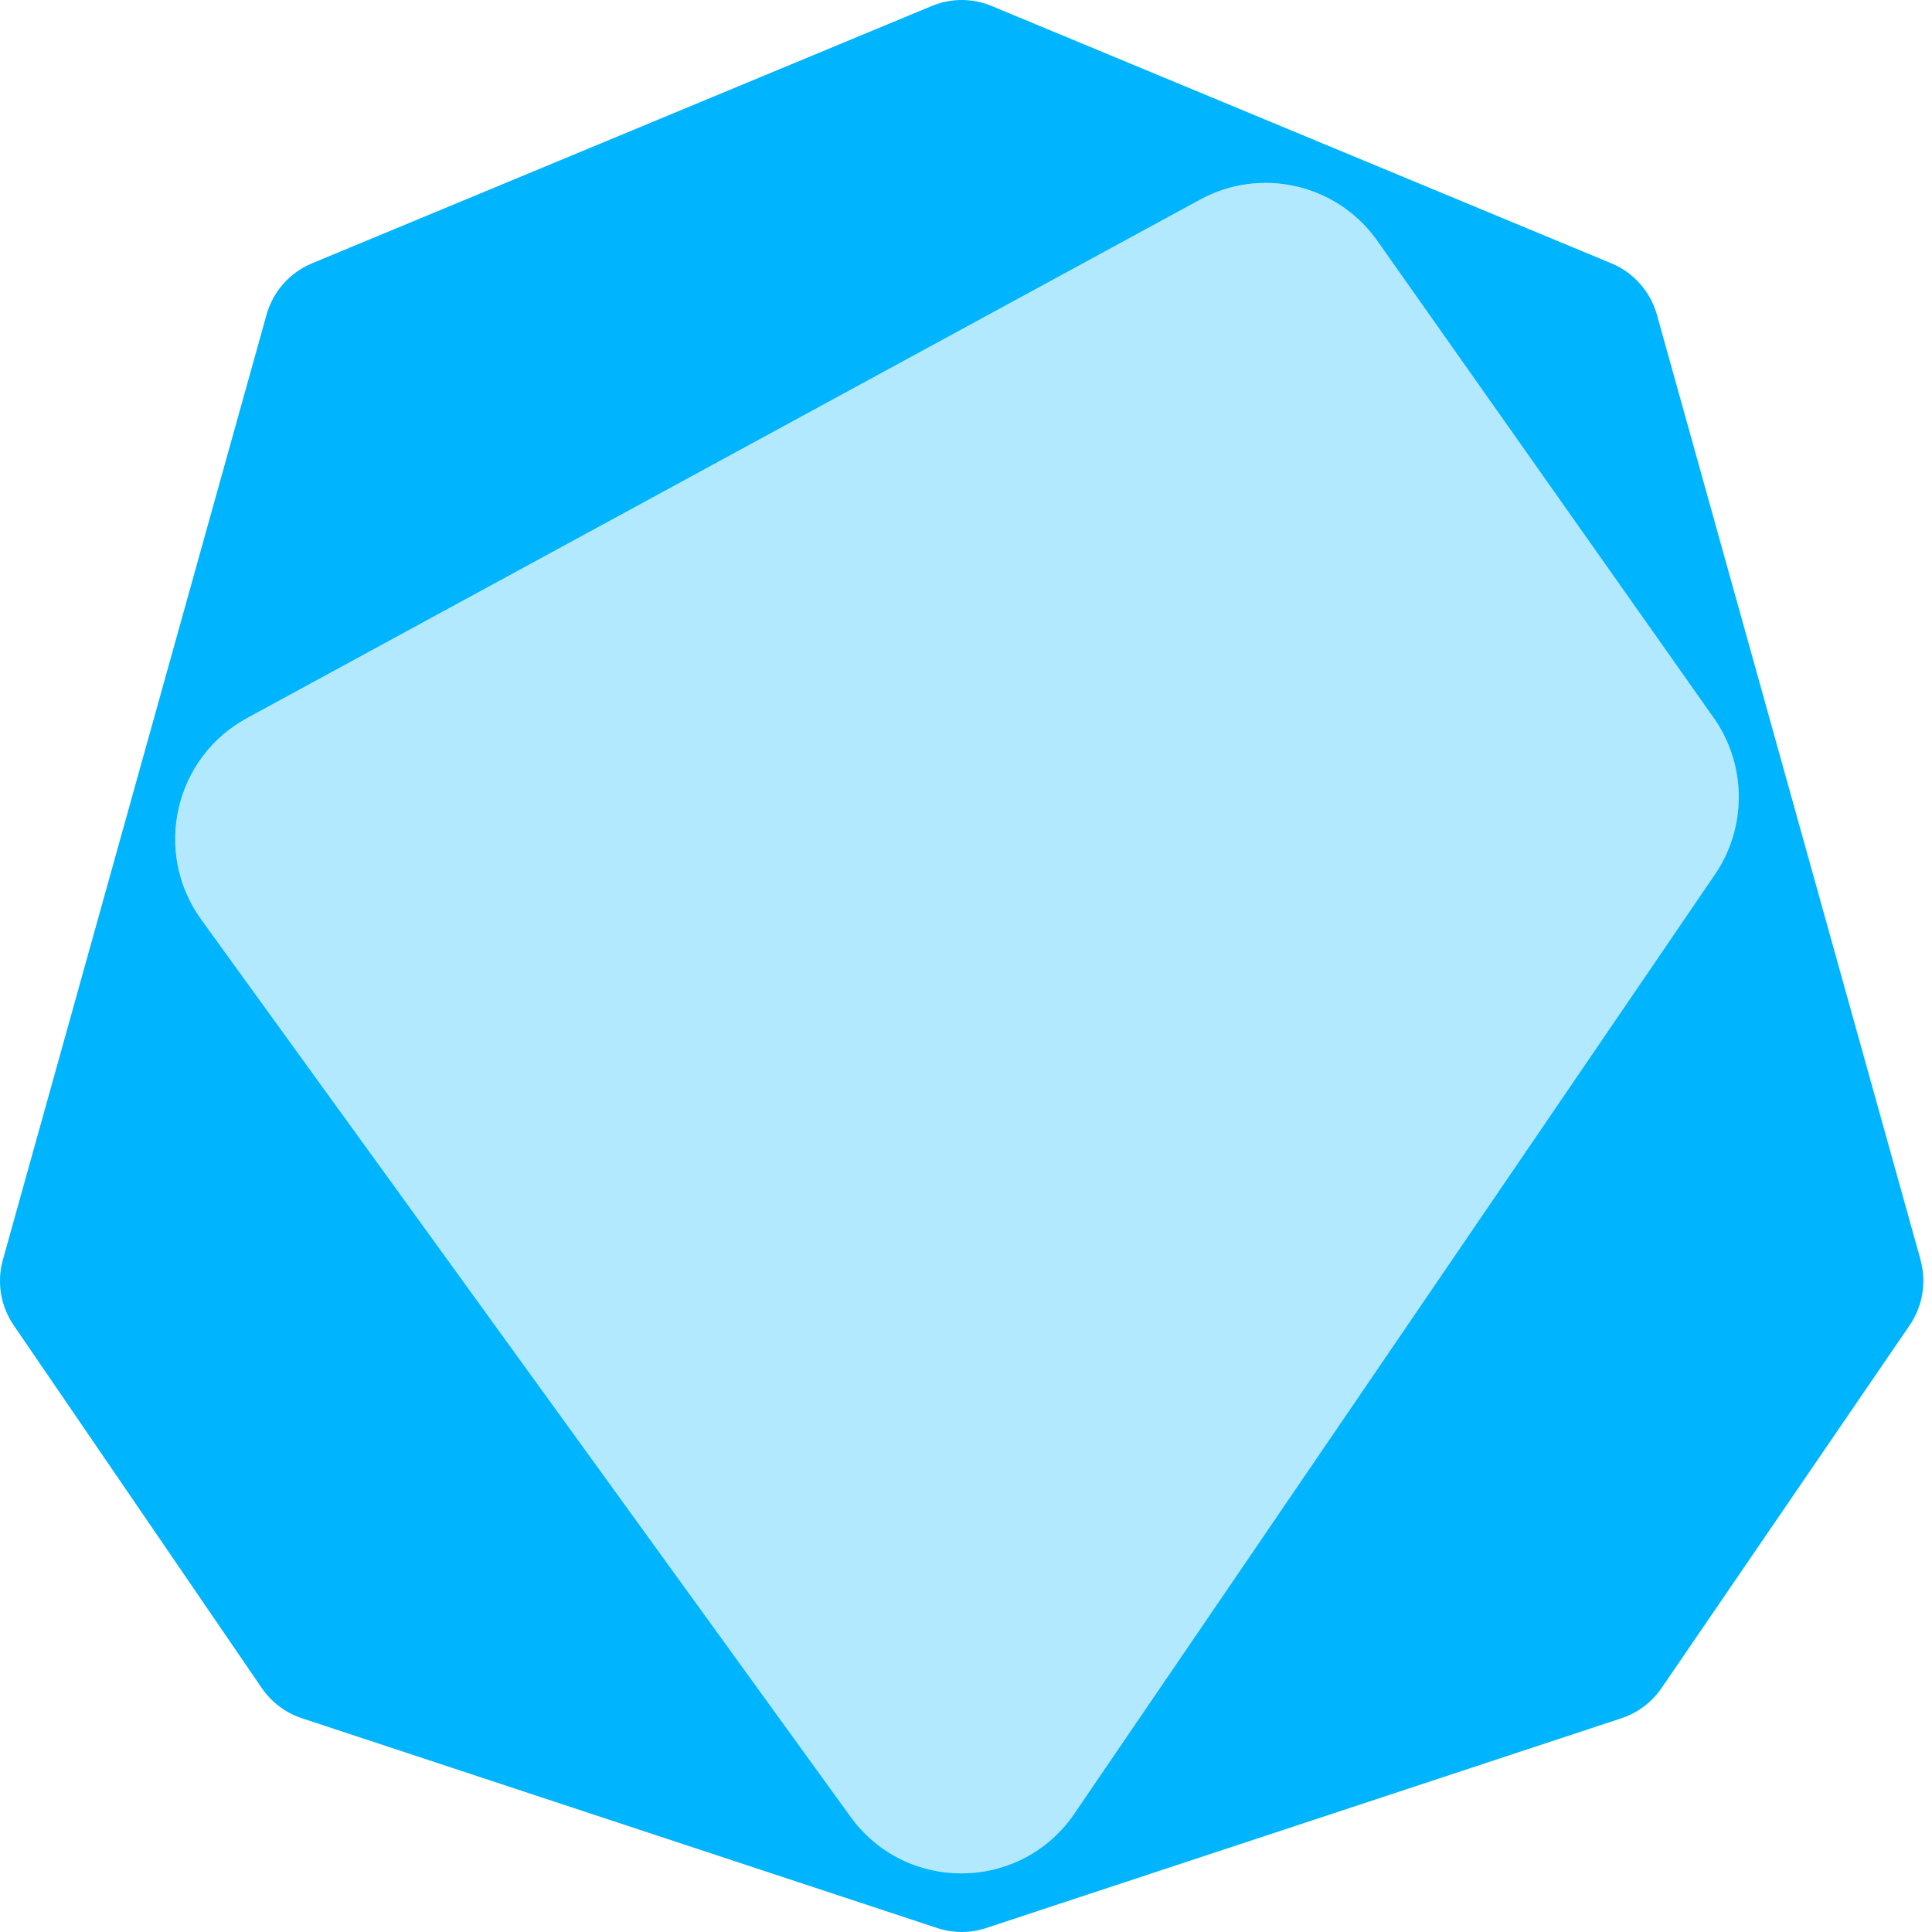
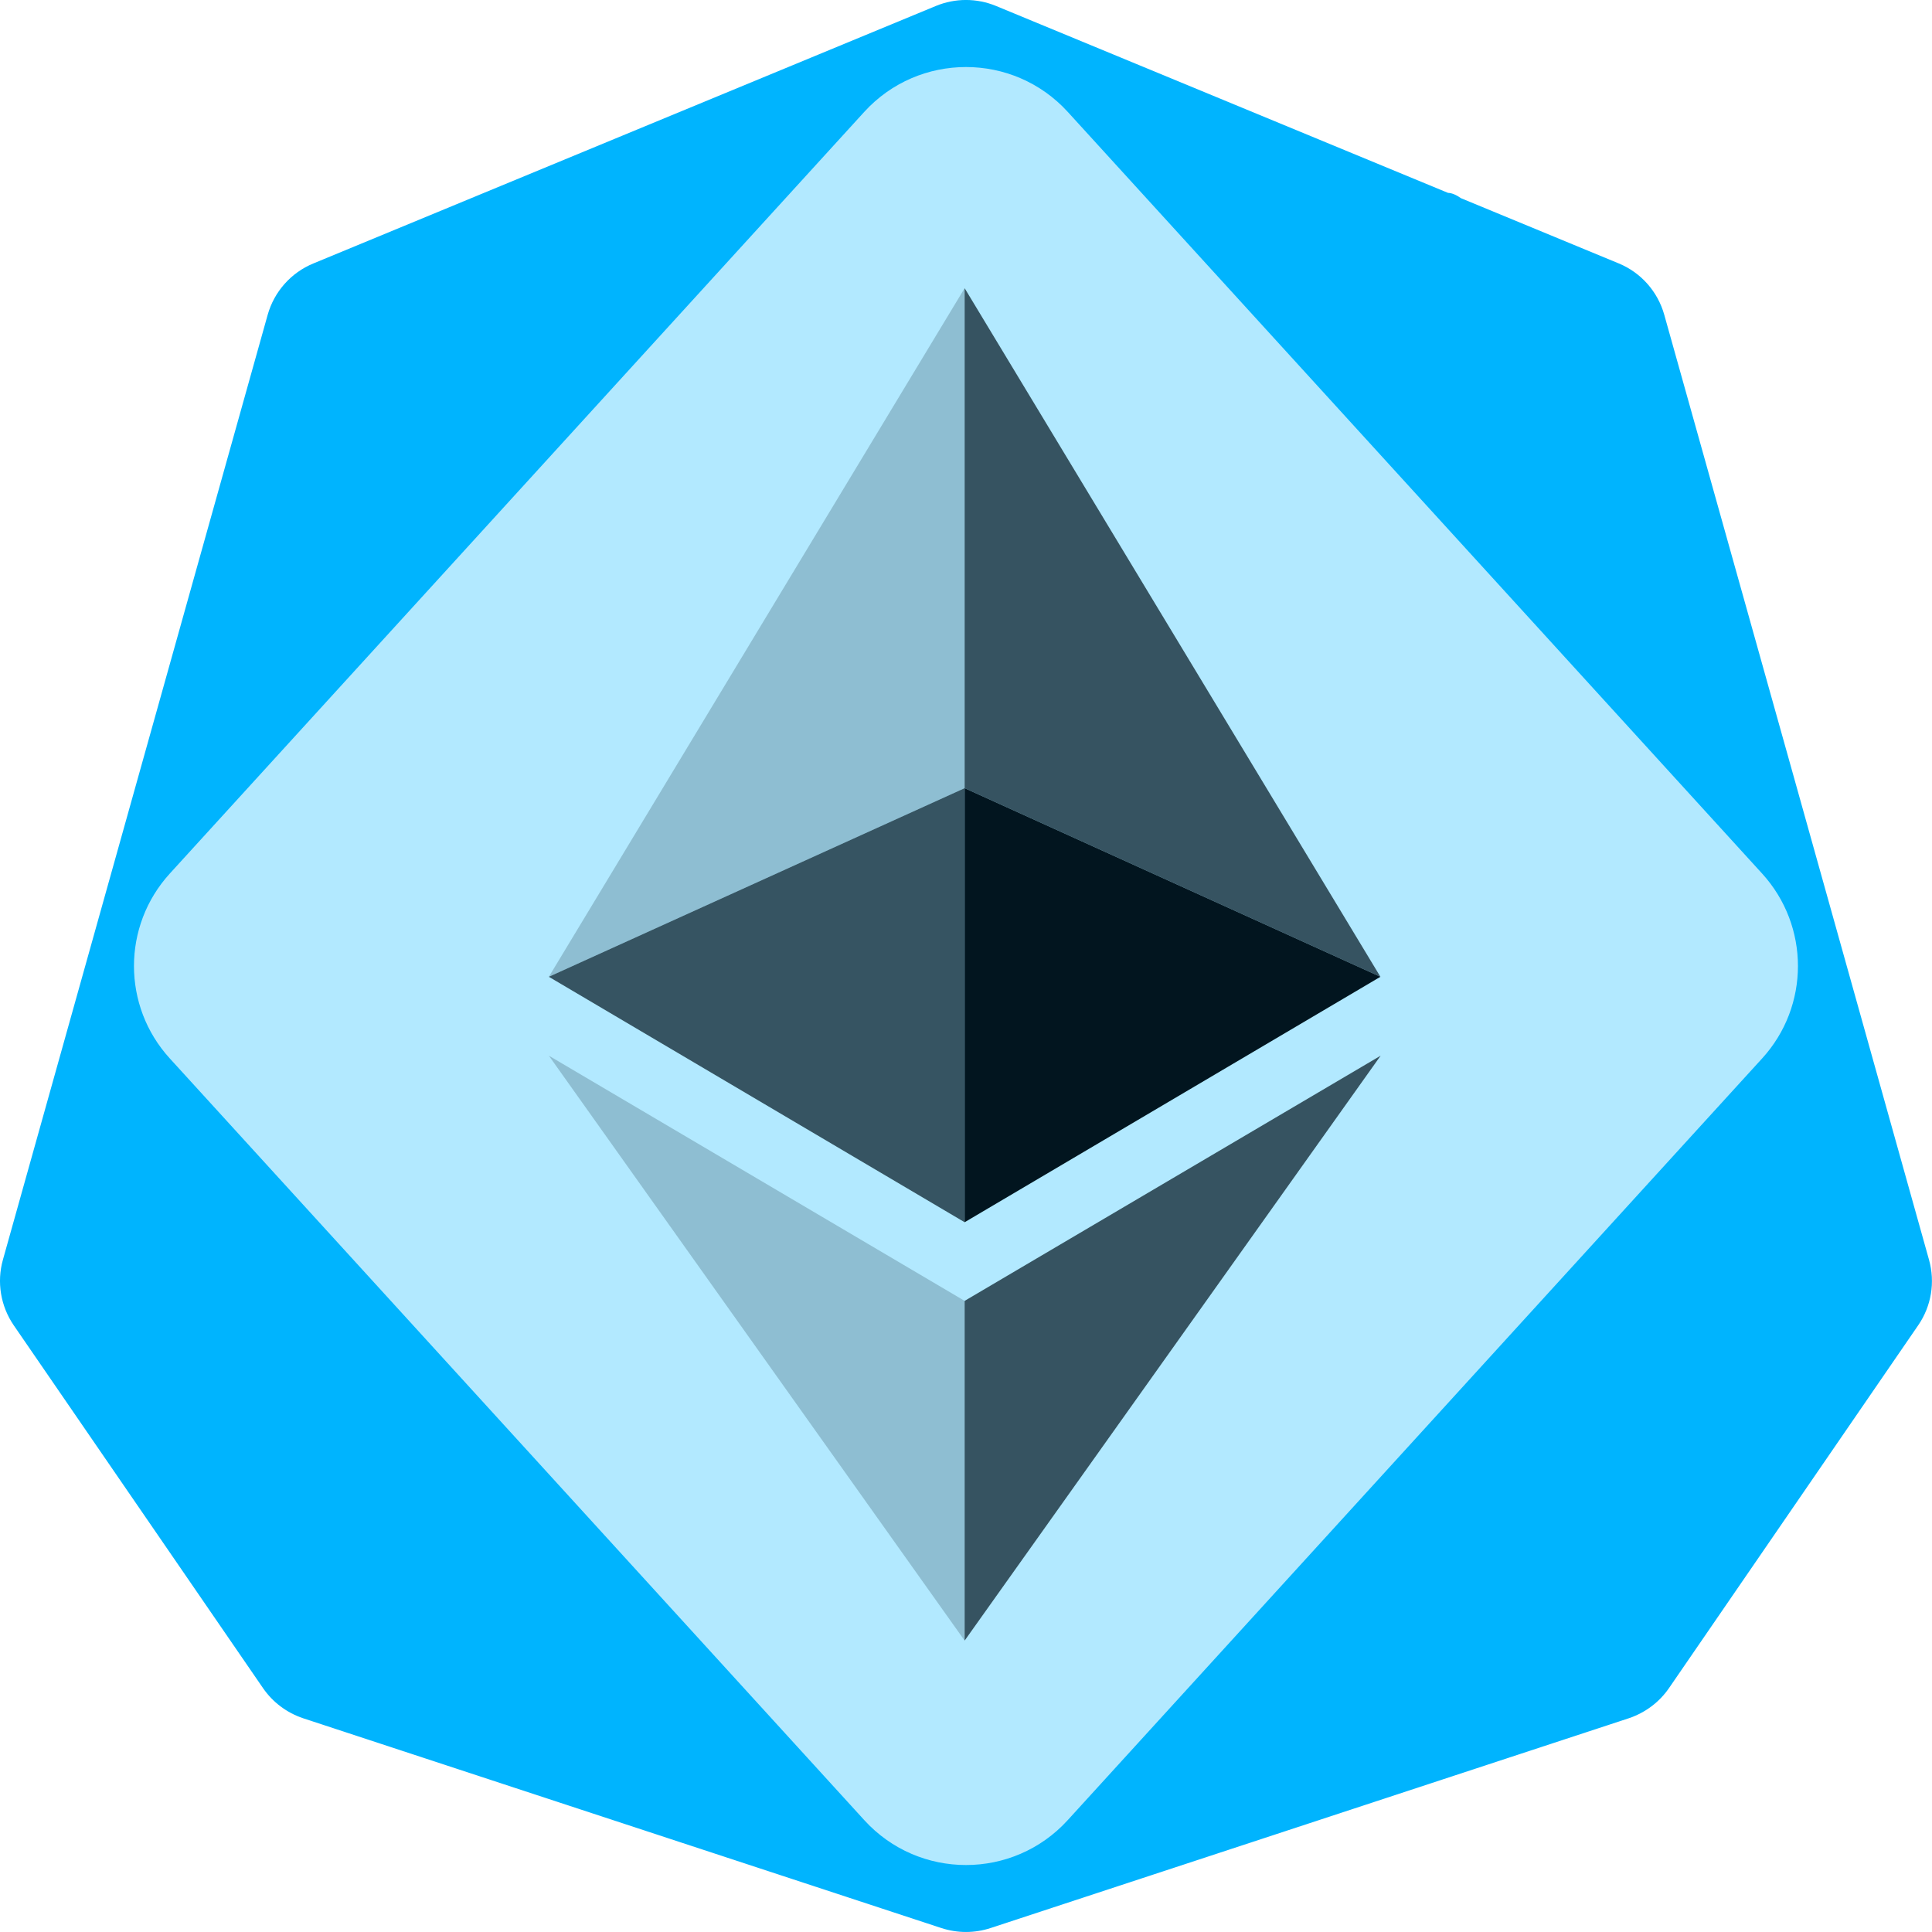
- <svg xmlns="http://www.w3.org/2000/svg" viewBox="0 0 40 40">
-   <path d="M 4.165 19.035 L 17.606 37.609 C 18.742 39.188 21.09 39.181 22.216 37.595 L 35.476 18.152 C 36.186 17.151 36.175 15.805 35.448 14.815 L 28.485 4.944 C 27.647 3.803 26.098 3.456 24.855 4.131 L 5.115 14.871 C 3.61 15.688 3.164 17.643 4.165 19.035 Z" fill="rgb(0,180,254)" opacity="0.3" />
-   <path d="M 39.763 26.082 L 34.305 6.517 C 34.17 6.037 33.825 5.644 33.364 5.453 L 20.531 0.124 C 20.134 -0.041 19.688 -0.041 19.291 0.124 L 6.458 5.453 C 5.998 5.644 5.652 6.037 5.518 6.517 L 0.06 26.082 C -0.069 26.545 0.012 27.042 0.284 27.439 L 5.42 34.95 C 5.622 35.243 5.912 35.462 6.249 35.574 L 19.404 39.918 C 19.733 40.027 20.088 40.027 20.417 39.918 L 33.572 35.574 C 33.909 35.462 34.2 35.243 34.4 34.95 L 39.537 27.439 C 39.808 27.042 39.89 26.546 39.761 26.082 Z M 35.475 18.15 L 22.214 37.593 C 21.088 39.179 18.741 39.186 17.605 37.607 L 4.163 19.033 C 3.163 17.642 3.609 15.686 5.113 14.869 L 24.853 4.13 C 26.096 3.455 27.645 3.801 28.484 4.942 L 35.446 14.814 C 36.173 15.802 36.185 17.149 35.475 18.15 Z" fill="rgb(0,180,254)" />
+ <svg xmlns="http://www.w3.org/2000/svg" width="24" height="24" viewBox="0 0 24 24" fill="none">
+   <path d="M23.963 15.65L22.288 9.668L20.674 3.91C20.593 3.622 20.385 3.386 20.108 3.272L18.151 2.463C18.089 2.42 18.035 2.397 17.988 2.396L12.373 0.074C12.134 -0.025 11.865 -0.025 11.626 0.074L3.892 3.273C3.615 3.387 3.406 3.623 3.325 3.911L0.036 15.65C-0.042 15.927 0.008 16.226 0.171 16.464L3.267 20.97C3.388 21.146 3.563 21.277 3.766 21.345L11.694 23.951C11.893 24.016 12.107 24.016 12.305 23.951L20.233 21.345C20.436 21.277 20.612 21.146 20.733 20.97L23.828 16.464C23.992 16.226 24.041 15.928 23.963 15.65Z" fill="#00B4FE" />
+   <path d="M21.89 13.148L13.264 22.61C12.586 23.354 11.414 23.354 10.736 22.61L2.109 13.148C1.516 12.498 1.516 11.503 2.109 10.852L10.736 1.39C11.414 0.647 12.586 0.647 13.264 1.39L21.89 10.852C22.483 11.503 22.483 12.498 21.89 13.148Z" fill="#B2E9FF" />
+   <path d="M11.983 9.791V3.58L6.818 12.134L11.983 9.791Z" fill="#02151F" fill-opacity="0.2" />
+   <path opacity="0.7" d="M11.983 15.183V9.791L6.818 12.134L11.983 15.183Z" fill="#02151F" />
+   <path d="M11.983 9.791L17.148 12.134L11.983 3.58V9.791Z" fill="#02151F" fill-opacity="0.7" />
+   <path d="M11.983 9.791V15.183L17.148 12.134L11.983 9.791Z" fill="#02151F" />
+   <path d="M11.983 16.16L6.818 13.114L11.983 20.38V16.16Z" fill="#02151F" fill-opacity="0.2" />
+   <path d="M17.151 13.114L11.983 16.16V20.38L17.151 13.114Z" fill="#02151F" fill-opacity="0.7" />
</svg>
